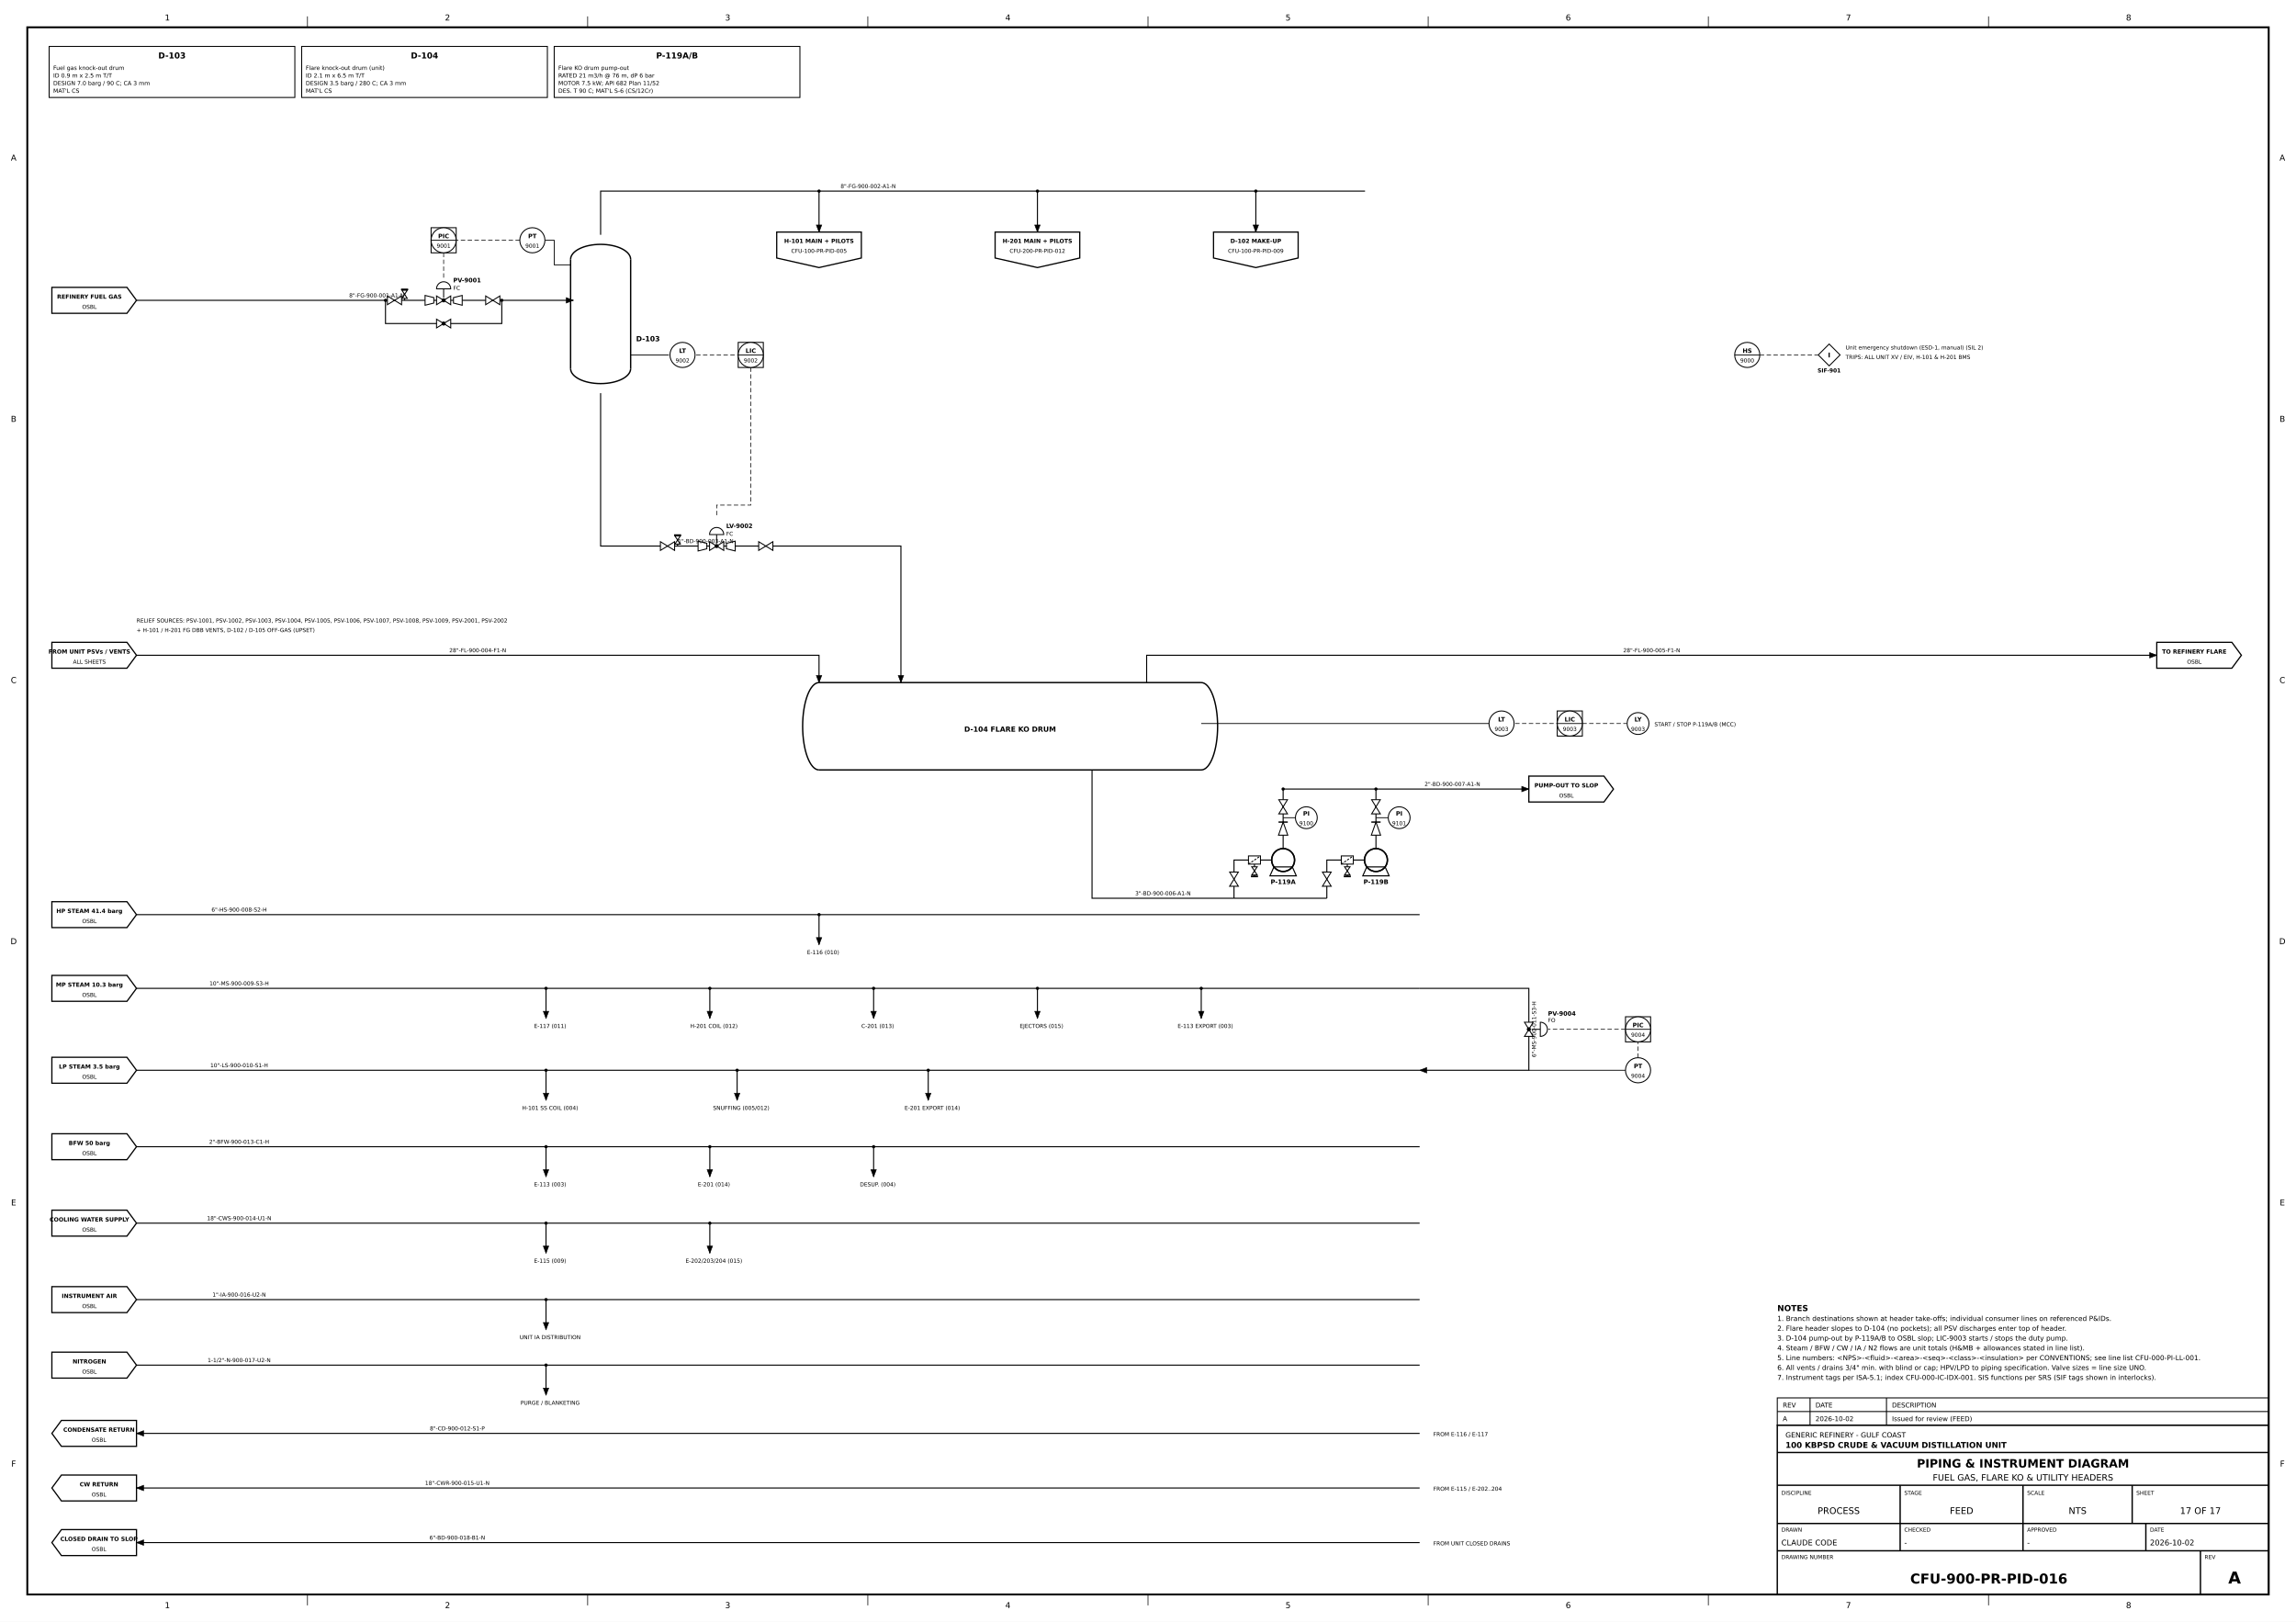
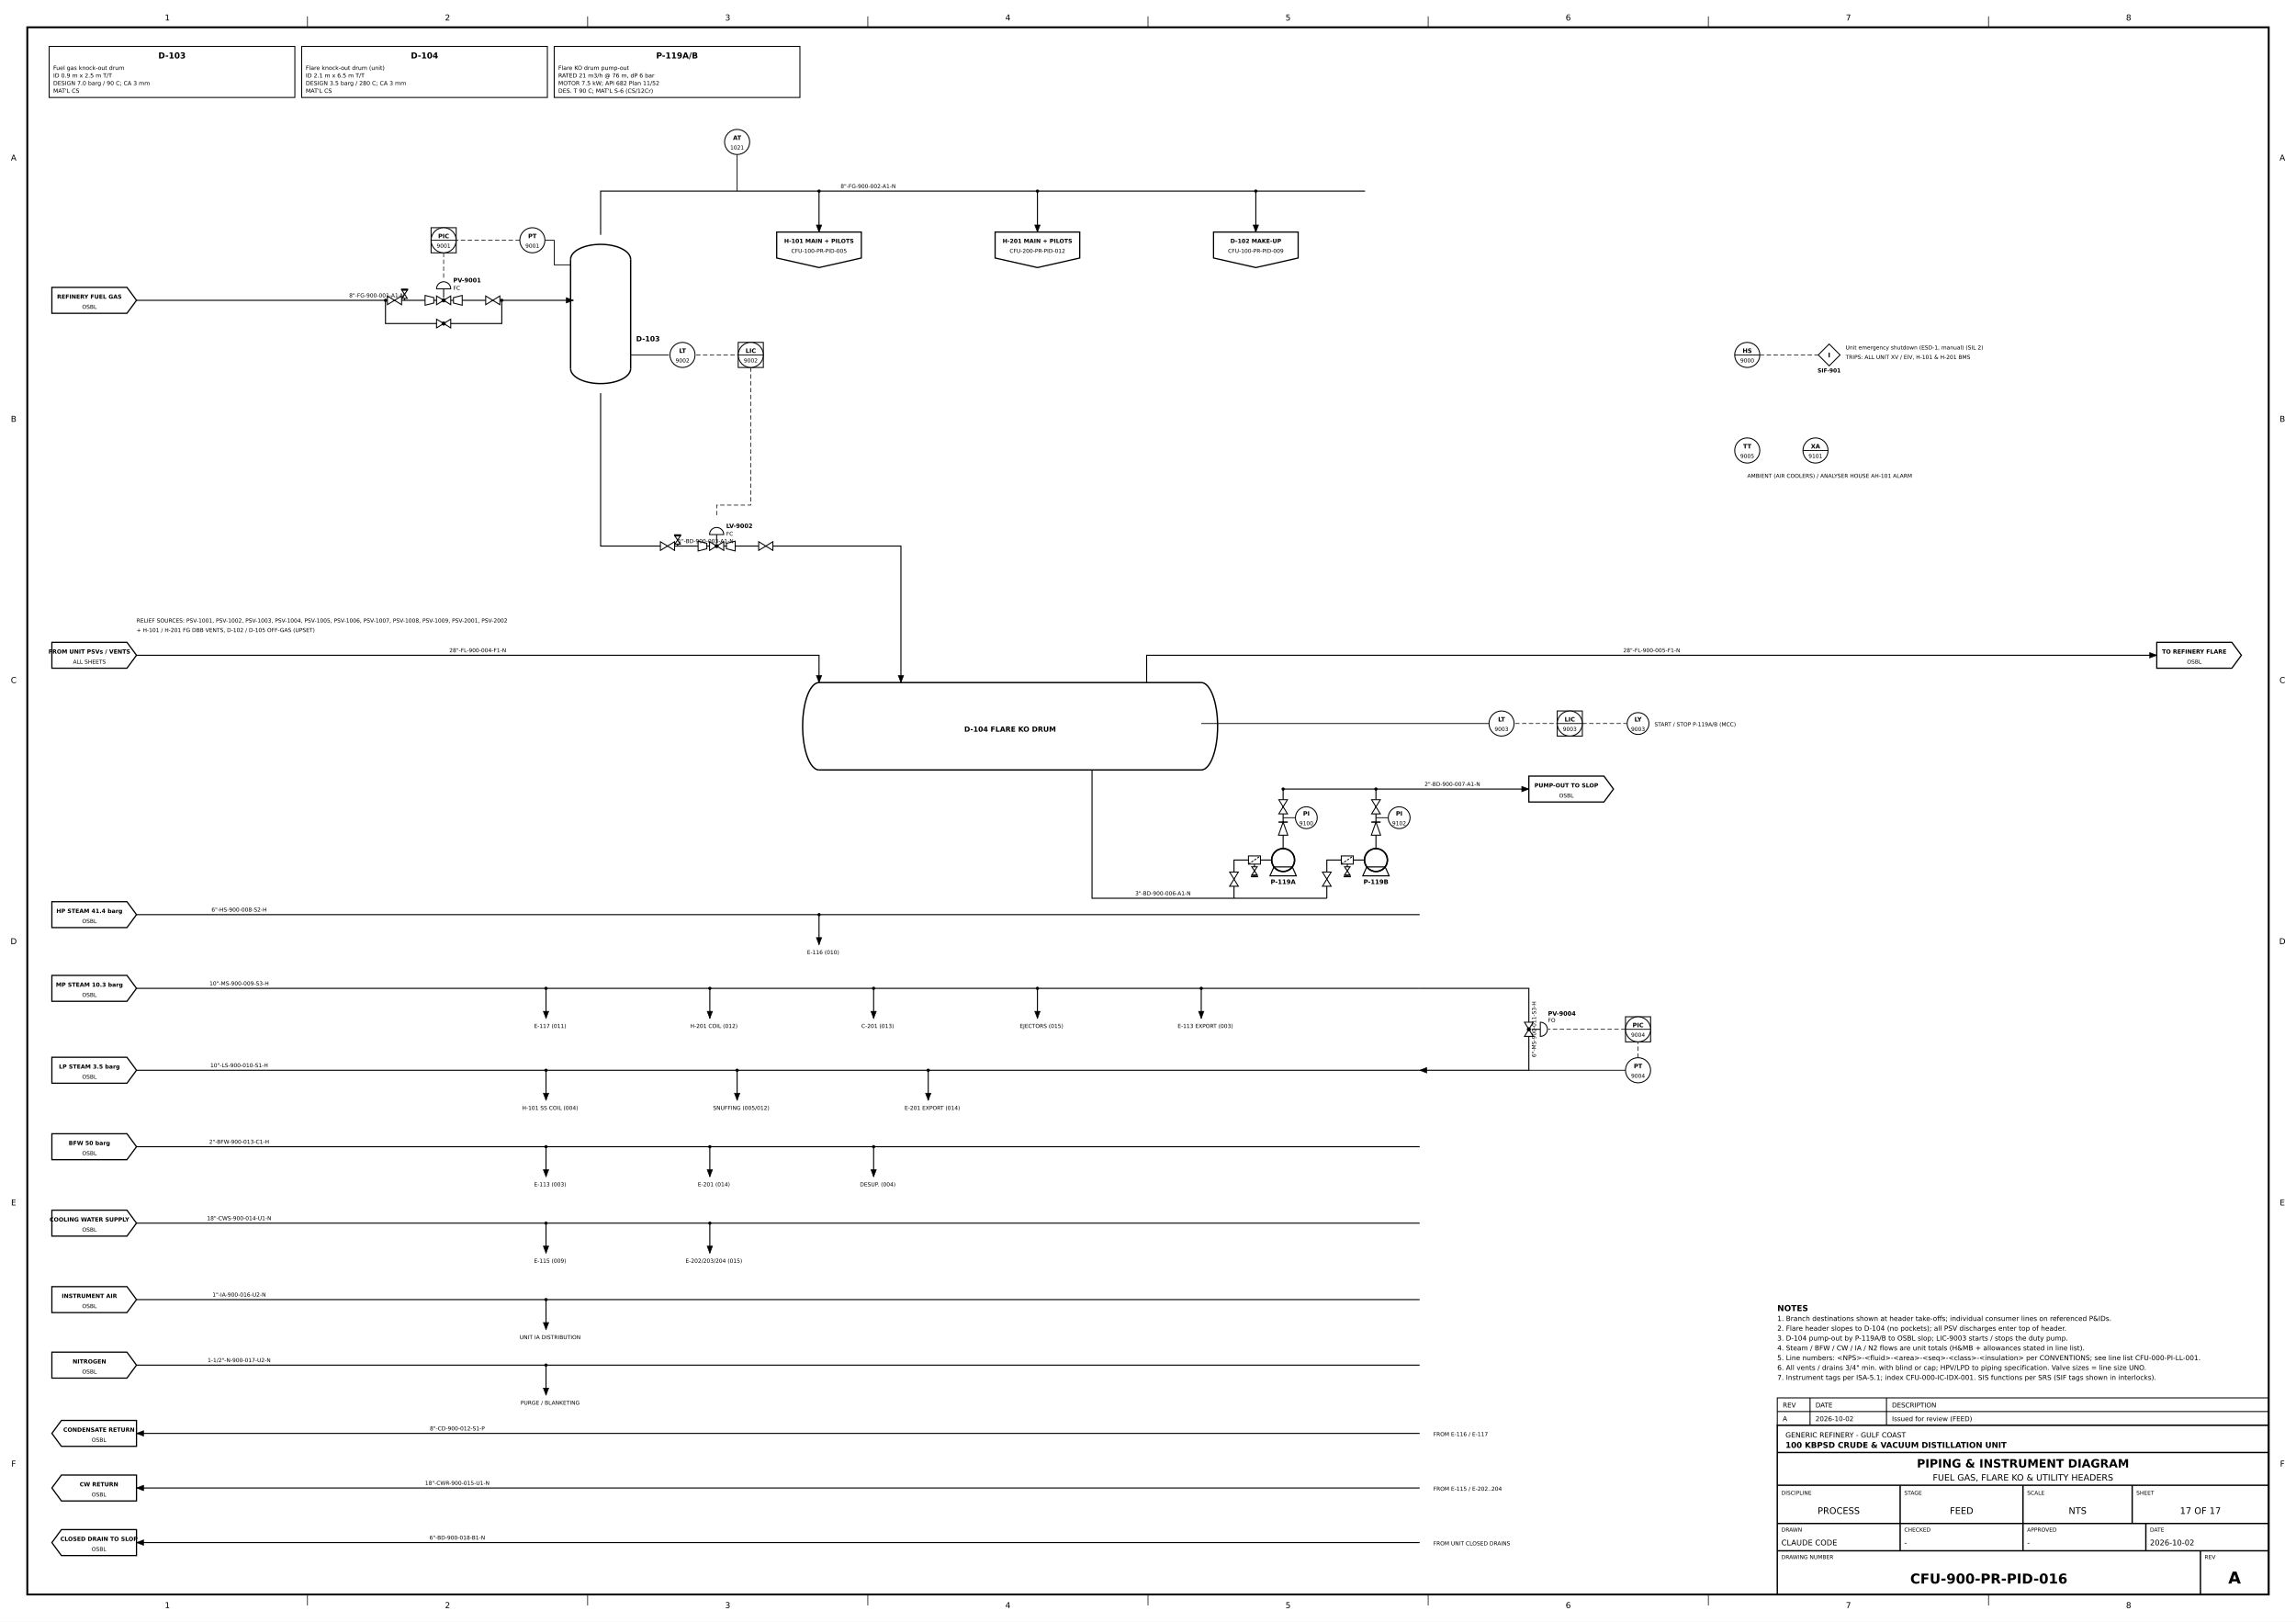
<svg xmlns="http://www.w3.org/2000/svg" baseProfile="full" height="594mm" version="1.1" viewBox="0 0 841 594" width="841mm">
  <defs />
  <rect fill="white" height="594" width="841" x="0" y="0" />
  <rect fill="none" height="574" stroke="#000000" stroke-width="0.7" width="821" x="10" y="10" />
  <line stroke="#000000" stroke-width="0.25" x1="112.625" x2="112.625" y1="6" y2="10" />
  <line stroke="#000000" stroke-width="0.25" x1="112.625" x2="112.625" y1="584" y2="588" />
  <line stroke="#000000" stroke-width="0.25" x1="215.25" x2="215.25" y1="6" y2="10" />
  <line stroke="#000000" stroke-width="0.25" x1="215.25" x2="215.25" y1="584" y2="588" />
  <line stroke="#000000" stroke-width="0.25" x1="317.875" x2="317.875" y1="6" y2="10" />
  <line stroke="#000000" stroke-width="0.25" x1="317.875" x2="317.875" y1="584" y2="588" />
  <line stroke="#000000" stroke-width="0.25" x1="420.5" x2="420.5" y1="6" y2="10" />
  <line stroke="#000000" stroke-width="0.25" x1="420.5" x2="420.5" y1="584" y2="588" />
  <line stroke="#000000" stroke-width="0.25" x1="523.125" x2="523.125" y1="6" y2="10" />
  <line stroke="#000000" stroke-width="0.25" x1="523.125" x2="523.125" y1="584" y2="588" />
  <line stroke="#000000" stroke-width="0.25" x1="625.75" x2="625.75" y1="6" y2="10" />
  <line stroke="#000000" stroke-width="0.25" x1="625.75" x2="625.75" y1="584" y2="588" />
  <line stroke="#000000" stroke-width="0.25" x1="728.375" x2="728.375" y1="6" y2="10" />
  <line stroke="#000000" stroke-width="0.25" x1="728.375" x2="728.375" y1="584" y2="588" />
  <g fill="#000000" font-family="DejaVu Sans, Arial, sans-serif" font-size="3.0">
    <text text-anchor="middle" x="61.312" y="7.5">1</text>
    <text text-anchor="middle" x="61.312" y="589">1</text>
    <text text-anchor="middle" x="163.938" y="7.5">2</text>
    <text text-anchor="middle" x="163.938" y="589">2</text>
    <text text-anchor="middle" x="266.562" y="7.5">3</text>
    <text text-anchor="middle" x="266.562" y="589">3</text>
    <text text-anchor="middle" x="369.188" y="7.5">4</text>
    <text text-anchor="middle" x="369.188" y="589">4</text>
    <text text-anchor="middle" x="471.812" y="7.5">5</text>
    <text text-anchor="middle" x="471.812" y="589">5</text>
    <text text-anchor="middle" x="574.438" y="7.5">6</text>
    <text text-anchor="middle" x="574.438" y="589">6</text>
    <text text-anchor="middle" x="677.062" y="7.5">7</text>
    <text text-anchor="middle" x="677.062" y="589">7</text>
    <text text-anchor="middle" x="779.688" y="7.5">8</text>
    <text text-anchor="middle" x="779.688" y="589">8</text>
    <text text-anchor="middle" x="5" y="58.833">A</text>
    <text text-anchor="middle" x="836" y="58.833">A</text>
    <text text-anchor="middle" x="5" y="154.5">B</text>
    <text text-anchor="middle" x="836" y="154.5">B</text>
    <text text-anchor="middle" x="5" y="250.167">C</text>
    <text text-anchor="middle" x="836" y="250.167">C</text>
    <text text-anchor="middle" x="5" y="345.833">D</text>
    <text text-anchor="middle" x="836" y="345.833">D</text>
    <text text-anchor="middle" x="5" y="441.5">E</text>
    <text text-anchor="middle" x="836" y="441.5">E</text>
    <text text-anchor="middle" x="5" y="537.167">F</text>
    <text text-anchor="middle" x="836" y="537.167">F</text>
  </g>
  <g fill="none" stroke="#000000" stroke-width="0.5">
    <rect height="62" width="180" x="651" y="522" />
    <line x1="651" x2="831" y1="532" y2="532" />
    <line x1="651" x2="831" y1="544" y2="544" />
    <line x1="651" x2="831" y1="558" y2="558" />
    <line x1="651" x2="831" y1="568" y2="568" />
    <line x1="696" x2="696" y1="544" y2="558" />
    <line x1="741" x2="741" y1="544" y2="558" />
    <line x1="781" x2="781" y1="544" y2="558" />
    <line x1="696" x2="696" y1="558" y2="568" />
    <line x1="741" x2="741" y1="558" y2="568" />
    <line x1="786" x2="786" y1="558" y2="568" />
    <line x1="806" x2="806" y1="568" y2="584" />
  </g>
  <g fill="#000000" font-family="DejaVu Sans, Arial, sans-serif" stroke="none">
    <text font-size="2.6" x="654" y="526.5">GENERIC REFINERY - GULF COAST</text>
    <text font-size="2.9" font-weight="bold" x="654" y="530.3">100 KBPSD CRUDE &amp; VACUUM DISTILLATION UNIT</text>
    <text font-size="4.2" font-weight="bold" text-anchor="middle" x="741.0" y="537.5">PIPING &amp; INSTRUMENT DIAGRAM</text>
    <text font-size="3.2" text-anchor="middle" x="741.0" y="542.3">FUEL GAS, FLARE KO &amp; UTILITY HEADERS</text>
    <text font-size="2.0" x="652.5" y="547.5">DISCIPLINE</text>
    <text font-size="3.3" text-anchor="middle" x="673.5" y="554.5">PROCESS</text>
    <text font-size="2.0" x="697.5" y="547.5">STAGE</text>
    <text font-size="3.3" text-anchor="middle" x="718.5" y="554.5">FEED</text>
    <text font-size="2.0" x="742.5" y="547.5">SCALE</text>
    <text font-size="3.3" text-anchor="middle" x="761.0" y="554.5">NTS</text>
    <text font-size="2.0" x="782.5" y="547.5">SHEET</text>
    <text font-size="3.3" text-anchor="middle" x="806.0" y="554.5">17 OF 17</text>
    <text font-size="2.0" x="652.5" y="561">DRAWN</text>
    <text font-size="2.8" x="652.5" y="566">CLAUDE CODE</text>
    <text font-size="2.0" x="697.5" y="561">CHECKED</text>
    <text font-size="2.8" x="697.5" y="566">-</text>
    <text font-size="2.0" x="742.5" y="561">APPROVED</text>
    <text font-size="2.8" x="742.5" y="566">-</text>
    <text font-size="2.0" x="787.5" y="561">DATE</text>
    <text font-size="2.8" x="787.5" y="566">2026-10-02</text>
    <text font-size="2.0" x="652.5" y="571">DRAWING NUMBER</text>
    <text font-size="5.0" font-weight="bold" text-anchor="middle" x="728.5" y="580">CFU-900-PR-PID-016</text>
    <text font-size="2.0" x="807.5" y="571">REV</text>
    <text font-size="6.0" font-weight="bold" text-anchor="middle" x="818.5" y="580">A</text>
  </g>
  <g fill="none" stroke="#000000" stroke-width="0.35">
    <rect height="10" width="180" x="651" y="512" />
    <line x1="651" x2="831" y1="517" y2="517" />
    <line x1="663" x2="663" y1="512" y2="522" />
    <line x1="691" x2="691" y1="512" y2="522" />
  </g>
  <g fill="#000000" font-family="DejaVu Sans, Arial, sans-serif" font-size="2.4" stroke="none">
    <text x="653" y="520.5">A</text>
    <text x="665" y="520.5">2026-10-02</text>
    <text x="693" y="520.5">Issued for review (FEED)</text>
    <text x="653" y="515.5">REV</text>
    <text x="665" y="515.5">DATE</text>
    <text x="693" y="515.5">DESCRIPTION</text>
  </g>
  <g fill="#000000" font-family="DejaVu Sans, Arial, sans-serif" font-size="2.5">
    <text font-size="3.0" font-weight="bold" x="651" y="480.2">NOTES</text>
    <text x="651" y="483.8">1. Branch destinations shown at header take-offs; individual consumer lines on referenced P&amp;IDs.</text>
    <text x="651" y="487.4">2. Flare header slopes to D-104 (no pockets); all PSV discharges enter top of header.</text>
    <text x="651" y="491.0">3. D-104 pump-out by P-119A/B to OSBL slop; LIC-9003 starts / stops the duty pump.</text>
    <text x="651" y="494.6">4. Steam / BFW / CW / IA / N2 flows are unit totals (H&amp;MB + allowances stated in line list).</text>
    <text x="651" y="498.2">5. Line numbers: &lt;NPS&gt;-&lt;fluid&gt;-&lt;area&gt;-&lt;seq&gt;-&lt;class&gt;-&lt;insulation&gt; per CONVENTIONS; see line list CFU-000-PI-LL-001.</text>
    <text x="651" y="501.8">6. All vents / drains 3/4" min. with blind or cap; HPV/LPD to piping specification. Valve sizes = line size UNO.</text>
    <text x="651" y="505.4">7. Instrument tags per ISA-5.1; index CFU-000-IC-IDX-001. SIS functions per SRS (SIF tags shown in interlocks).</text>
  </g>
  <g fill="none" font-family="DejaVu Sans, Arial, sans-serif" stroke="#000000" stroke-width="0.35">
    <g fill="none" stroke="#000000" stroke-linejoin="miter" stroke-width="0.55">
      <polyline points="50,110 210,110" stroke-width="0.38" />
      <line stroke-width="0.38" x1="148.2" x2="148.2" y1="110" y2="106.0" />
      <polyline points="141.2,110 141.2,118.5 183.8,118.5 183.8,110" stroke-width="0.38" />
      <polyline points="220,86 220,70 500,70" stroke-width="0.38" />
      <polyline points="300,70 300,85" stroke-width="0.38" />
      <polyline points="380,70 380,85" stroke-width="0.38" />
      <polyline points="460,70 460,85" stroke-width="0.38" />
      <polyline points="220,144 220,200 330,200 330,250" stroke-width="0.38" />
      <line stroke-width="0.38" x1="248.2" x2="248.2" y1="200" y2="196.0" />
      <polyline points="50,240 300,240 300,250" stroke-width="0.38" />
      <polyline points="420,250 420,240 790,240" stroke-width="0.38" />
      <polyline points="452,329 486,329" stroke-width="0.38" />
      <polyline points="452,329 452,315 465.8,315" stroke-width="0.38" />
      <line stroke-width="0.38" x1="459.5" x2="459.5" y1="316.5" y2="321.0" />
      <polyline points="470,310.8 470,289" stroke-width="0.38" />
      <polyline points="486,329 486,315 499.8,315" stroke-width="0.38" />
      <line stroke-width="0.38" x1="493.5" x2="493.5" y1="316.5" y2="321.0" />
      <polyline points="504,310.8 504,289" stroke-width="0.38" />
      <polyline points="470,289 504,289" stroke-width="0.38" />
      <polyline points="400,282 400,329 452,329" stroke-width="0.38" />
      <polyline points="504,289 560,289" stroke-width="0.38" />
      <polyline points="50,335 520,335" stroke-width="0.38" />
      <polyline points="300,335 300,346" stroke-width="0.38" />
      <polyline points="50,362 520,362" stroke-width="0.38" />
      <polyline points="200,362 200,373" stroke-width="0.38" />
      <polyline points="260,362 260,373" stroke-width="0.38" />
      <polyline points="320,362 320,373" stroke-width="0.38" />
      <polyline points="380,362 380,373" stroke-width="0.38" />
      <polyline points="440,362 440,373" stroke-width="0.38" />
      <polyline points="50,392 520,392" stroke-width="0.38" />
      <polyline points="200,392 200,403" stroke-width="0.38" />
      <polyline points="270,392 270,403" stroke-width="0.38" />
      <polyline points="340,392 340,403" stroke-width="0.38" />
      <polyline points="50,420 520,420" stroke-width="0.38" />
      <polyline points="200,420 200,431" stroke-width="0.38" />
      <polyline points="260,420 260,431" stroke-width="0.38" />
      <polyline points="320,420 320,431" stroke-width="0.38" />
      <polyline points="50,448 520,448" stroke-width="0.38" />
      <polyline points="200,448 200,459" stroke-width="0.38" />
      <polyline points="260,448 260,459" stroke-width="0.38" />
      <polyline points="50,476 520,476" stroke-width="0.38" />
      <polyline points="200,476 200,487" stroke-width="0.38" />
      <polyline points="50,500 520,500" stroke-width="0.38" />
      <polyline points="200,500 200,511" stroke-width="0.38" />
      <polyline points="520,362 560,362 560,392 520,392" stroke-width="0.38" />
      <polyline points="520,525 50,525" stroke-width="0.38" />
      <polyline points="520,545 50,545" stroke-width="0.38" />
      <polyline points="520,565 50,565" stroke-width="0.38" />
    </g>
    <g fill="none" stroke="#000000" stroke-width="0.25">
      <polyline points="209,97 203,97 203,88 199.6,88" stroke-width="0.3" />
      <polyline points="190.4,88 167.1,88" stroke-dasharray="1.6,0.9" />
      <polyline points="162.5,92.6 162.5,102.2" stroke-dasharray="1.6,0.9" />
+       <polyline points="270,70 270,56.6" stroke-width="0.3" />
      <polyline points="231,130 245,130" stroke-width="0.3" />
      <polyline points="250,130 275,130" stroke-dasharray="1.6,0.9" />
      <polyline points="275,134.6 275,185 262.5,185 262.5,189.6" stroke-dasharray="1.6,0.9" />
      <polyline points="470,299.5 474.5,299.5" stroke-width="0.3" />
      <polyline points="504,299.5 508.5,299.5" stroke-width="0.3" />
      <polyline points="440,265 545.4,265" stroke-width="0.3" />
      <polyline points="550,265 575,265" stroke-dasharray="1.6,0.9" />
      <polyline points="579.6,265 596,265" stroke-dasharray="1.6,0.9" />
      <polyline points="560,392 595.4,392" stroke-width="0.3" />
      <polyline points="600,387.4 600,381.6" stroke-dasharray="1.6,0.9" />
      <polyline points="595.4,377 567,377" stroke-dasharray="1.6,0.9" />
      <polyline points="644.6,130 666,130" stroke-dasharray="1.6,0.9" />
    </g>
    <g fill="none" stroke="#000000" stroke-width="0.5">
      <rect height="18.7" stroke-width="0.35" width="90" x="18" y="17" />
      <rect height="18.7" stroke-width="0.35" width="90" x="110.5" y="17" />
      <rect height="18.7" stroke-width="0.35" width="90" x="203.0" y="17" />
      <line x1="209.0" x2="209.0" y1="95" y2="135" />
      <line x1="231.0" x2="231.0" y1="95" y2="135" />
      <path d="M 209.0,95 A 11.0,5.5 0 0 1 231.0,95" />
      <path d="M 209.0,135 A 11.0,5.5 0 0 0 231.0,135" />
      <line x1="300" x2="440" y1="250" y2="250" />
      <line x1="300" x2="440" y1="282" y2="282" />
      <path d="M 300,250 A 6,16.0 0 0 0 300,282" />
      <path d="M 440,250 A 6,16.0 0 0 1 440,282" />
      <circle cx="470" cy="315" r="4.2" />
      <polygon fill="none" points="466.64,317.52 473.36,317.52 474.83,320.8 465.17,320.8" stroke-width="0.4" />
      <circle cx="470" cy="315" r="4.2" />
      <circle cx="504" cy="315" r="4.2" />
      <polygon fill="none" points="500.64,317.52 507.36,317.52 508.83,320.8 499.17,320.8" stroke-width="0.4" />
      <circle cx="504" cy="315" r="4.2" />
    </g>
    <g fill="white" stroke="#000000" stroke-width="0.35">
      <polygon fill="white" points="19,105.25 46.5,105.25 50,110 46.5,114.75 19,114.75" stroke-width="0.45" />
      <polygon fill="#000000" points="210,110 207.4,111.0 207.4,109.0" stroke="#000000" stroke-width="0.2" />
      <polygon fill="white" points="141.9,108.4 141.9,111.6 144.5,110" />
      <polygon fill="white" points="147.1,108.4 147.1,111.6 144.5,110" />
      <polygon fill="white" points="177.9,108.4 177.9,111.6 180.5,110" />
      <polygon fill="white" points="183.1,108.4 183.1,111.6 180.5,110" />
      <polygon fill="white" points="155.7,108.2 158.9,109.0 158.9,111.0 155.7,111.8" />
      <polygon fill="white" points="166.1,109.0 169.3,108.2 169.3,111.8 166.1,111.0" />
      <polygon fill="white" points="159.9,108.4 159.9,111.6 162.5,110" />
      <polygon fill="white" points="165.1,108.4 165.1,111.6 162.5,110" />
      <circle cx="162.5" cy="110" fill="#000000" r="0.75" stroke="none" />
      <line stroke-width="0.35" x1="162.5" x2="162.5" y1="109.0" y2="105.8" />
      <path d="M 159.9,105.8 A 2.6,2.6 0 0 1 165.1,105.8 Z" fill="white" />
      <polygon fill="white" points="147.2,106.3 149.2,106.3 148.2,107.8" />
      <polygon fill="white" points="147.2,109.3 149.2,109.3 148.2,107.8" />
      <line stroke-width="0.6" x1="149.5" x2="146.9" y1="106.0" y2="106.0" />
      <circle cx="141.2" cy="110" fill="#000000" r="0.6" stroke="none" />
      <circle cx="183.8" cy="110" fill="#000000" r="0.6" stroke="none" />
      <polygon fill="white" points="159.9,116.9 159.9,120.1 162.5,118.5" />
      <polygon fill="white" points="165.1,116.9 165.1,120.1 162.5,118.5" />
      <circle cx="162.5" cy="118.5" fill="#000000" r="0.75" stroke="none" />
      <circle cx="195" cy="88" fill="white" r="4.6" />
      <rect fill="white" height="9.2" width="9.2" x="157.9" y="83.4" />
      <circle cx="162.5" cy="88" fill="white" r="4.6" />
      <line stroke-width="0.3" x1="157.9" x2="167.1" y1="88" y2="88" />
+       <circle cx="270" cy="52" fill="white" r="4.6" />
+       <circle cx="640" cy="165" fill="white" r="4.6" />
+       <circle cx="665" cy="165" fill="white" r="4.6" />
+       <line stroke-width="0.3" x1="660.4" x2="669.6" y1="165" y2="165" />
      <circle cx="300" cy="70" fill="#000000" r="0.6" stroke="none" />
      <polygon fill="#000000" points="300,85 299.0,82.4 301.0,82.4" stroke="#000000" stroke-width="0.2" />
      <polygon fill="white" points="284.5,85 315.5,85 315.5,94.5 300,98.0 284.5,94.5" stroke-width="0.45" />
      <circle cx="380" cy="70" fill="#000000" r="0.6" stroke="none" />
      <polygon fill="#000000" points="380,85 379.0,82.4 381.0,82.4" stroke="#000000" stroke-width="0.2" />
      <polygon fill="white" points="364.5,85 395.5,85 395.5,94.5 380,98.0 364.5,94.5" stroke-width="0.45" />
      <circle cx="460" cy="70" fill="#000000" r="0.6" stroke="none" />
      <polygon fill="#000000" points="460,85 459.0,82.4 461.0,82.4" stroke="#000000" stroke-width="0.2" />
      <polygon fill="white" points="444.5,85 475.5,85 475.5,94.5 460,98.0 444.5,94.5" stroke-width="0.45" />
      <polygon fill="#000000" points="330,250 329.0,247.4 331.0,247.4" stroke="#000000" stroke-width="0.2" />
      <polygon fill="white" points="241.9,198.4 241.9,201.6 244.5,200" />
      <polygon fill="white" points="247.1,198.4 247.1,201.6 244.5,200" />
      <polygon fill="white" points="277.9,198.4 277.9,201.6 280.5,200" />
      <polygon fill="white" points="283.1,198.4 283.1,201.6 280.5,200" />
      <polygon fill="white" points="255.7,198.2 258.9,199.0 258.9,201.0 255.7,201.8" />
      <polygon fill="white" points="266.1,199.0 269.3,198.2 269.3,201.8 266.1,201.0" />
      <polygon fill="white" points="259.9,198.4 259.9,201.6 262.5,200" />
      <polygon fill="white" points="265.1,198.4 265.1,201.6 262.5,200" />
      <circle cx="262.5" cy="200" fill="#000000" r="0.75" stroke="none" />
      <line stroke-width="0.35" x1="262.5" x2="262.5" y1="199.0" y2="195.8" />
      <path d="M 259.9,195.8 A 2.6,2.6 0 0 1 265.1,195.8 Z" fill="white" />
      <polygon fill="white" points="247.2,196.3 249.2,196.3 248.2,197.8" />
      <polygon fill="white" points="247.2,199.3 249.2,199.3 248.2,197.8" />
      <line stroke-width="0.6" x1="249.5" x2="246.9" y1="196.0" y2="196.0" />
      <circle cx="250" cy="130" fill="white" r="4.6" />
      <rect fill="white" height="9.2" width="9.2" x="270.4" y="125.4" />
      <circle cx="275" cy="130" fill="white" r="4.6" />
      <line stroke-width="0.3" x1="270.4" x2="279.6" y1="130" y2="130" />
      <polygon fill="white" points="19,235.25 46.5,235.25 50,240 46.5,244.75 19,244.75" stroke-width="0.45" />
      <polygon fill="#000000" points="300,250 299.0,247.4 301.0,247.4" stroke="#000000" stroke-width="0.2" />
      <polygon fill="#000000" points="790,240 787.4,241.0 787.4,239.0" stroke="#000000" stroke-width="0.2" />
      <polygon fill="white" points="790,235.25 817.5,235.25 821,240 817.5,244.75 790,244.75" stroke-width="0.45" />
      <polygon fill="white" points="450.4,319.4 453.6,319.4 452,322" />
      <polygon fill="white" points="450.4,324.6 453.6,324.6 452,322" />
      <rect fill="white" height="3.0" width="4.4" x="457.3" y="313.5" />
      <line stroke-dasharray="0.8,0.5" x1="457.3" x2="461.7" y1="316.5" y2="313.5" />
      <polygon fill="white" points="458.5,317.475 460.5,317.475 459.5,318.975" />
      <polygon fill="white" points="458.5,320.475 460.5,320.475 459.5,318.975" />
      <line stroke-width="0.6" x1="458.2" x2="460.8" y1="321.0" y2="321.0" />
      <polygon fill="white" points="470.0,301.1 471.7,305.9 468.3,305.9" />
      <line stroke-width="0.5" x1="471.7" x2="468.3" y1="301.1" y2="301.1" />
      <polygon fill="white" points="468.4,292.9 471.6,292.9 470,295.5" />
      <polygon fill="white" points="468.4,298.1 471.6,298.1 470,295.5" />
      <circle cx="478.5" cy="299.5" fill="white" r="4.0" />
      <polygon fill="white" points="484.4,319.4 487.6,319.4 486,322" />
      <polygon fill="white" points="484.4,324.6 487.6,324.6 486,322" />
      <rect fill="white" height="3.0" width="4.4" x="491.3" y="313.5" />
      <line stroke-dasharray="0.8,0.5" x1="491.3" x2="495.7" y1="316.5" y2="313.5" />
      <polygon fill="white" points="492.5,317.475 494.5,317.475 493.5,318.975" />
      <polygon fill="white" points="492.5,320.475 494.5,320.475 493.5,318.975" />
      <line stroke-width="0.6" x1="492.2" x2="494.8" y1="321.0" y2="321.0" />
      <polygon fill="white" points="504.0,301.1 505.7,305.9 502.3,305.9" />
      <line stroke-width="0.5" x1="505.7" x2="502.3" y1="301.1" y2="301.1" />
      <polygon fill="white" points="502.4,292.9 505.6,292.9 504,295.5" />
      <polygon fill="white" points="502.4,298.1 505.6,298.1 504,295.5" />
      <circle cx="512.5" cy="299.5" fill="white" r="4.0" />
      <circle cx="470" cy="289" fill="#000000" r="0.6" stroke="none" />
      <circle cx="504" cy="289" fill="#000000" r="0.6" stroke="none" />
      <polygon fill="#000000" points="560,289 557.4,290.0 557.4,288.0" stroke="#000000" stroke-width="0.2" />
      <polygon fill="white" points="560,284.25 587.5,284.25 591,289 587.5,293.75 560,293.75" stroke-width="0.45" />
      <circle cx="550" cy="265" fill="white" r="4.6" />
      <rect fill="white" height="9.2" width="9.2" x="570.4" y="260.4" />
      <circle cx="575" cy="265" fill="white" r="4.6" />
      <line stroke-width="0.3" x1="570.4" x2="579.6" y1="265" y2="265" />
      <circle cx="600" cy="265" fill="white" r="4.0" />
      <polygon fill="white" points="19,330.25 46.5,330.25 50,335 46.5,339.75 19,339.75" stroke-width="0.45" />
      <circle cx="300" cy="335" fill="#000000" r="0.6" stroke="none" />
      <polygon fill="#000000" points="300,346 299.0,343.4 301.0,343.4" stroke="#000000" stroke-width="0.2" />
      <polygon fill="white" points="19,357.25 46.5,357.25 50,362 46.5,366.75 19,366.75" stroke-width="0.45" />
      <circle cx="200" cy="362" fill="#000000" r="0.6" stroke="none" />
      <polygon fill="#000000" points="200,373 199.0,370.4 201.0,370.4" stroke="#000000" stroke-width="0.2" />
      <circle cx="260" cy="362" fill="#000000" r="0.6" stroke="none" />
      <polygon fill="#000000" points="260,373 259.0,370.4 261.0,370.4" stroke="#000000" stroke-width="0.2" />
      <circle cx="320" cy="362" fill="#000000" r="0.6" stroke="none" />
      <polygon fill="#000000" points="320,373 319.0,370.4 321.0,370.4" stroke="#000000" stroke-width="0.2" />
      <circle cx="380" cy="362" fill="#000000" r="0.6" stroke="none" />
      <polygon fill="#000000" points="380,373 379.0,370.4 381.0,370.4" stroke="#000000" stroke-width="0.2" />
      <circle cx="440" cy="362" fill="#000000" r="0.6" stroke="none" />
      <polygon fill="#000000" points="440,373 439.0,370.4 441.0,370.4" stroke="#000000" stroke-width="0.2" />
      <polygon fill="white" points="19,387.25 46.5,387.25 50,392 46.5,396.75 19,396.75" stroke-width="0.45" />
      <circle cx="200" cy="392" fill="#000000" r="0.6" stroke="none" />
      <polygon fill="#000000" points="200,403 199.0,400.4 201.0,400.4" stroke="#000000" stroke-width="0.2" />
      <circle cx="270" cy="392" fill="#000000" r="0.6" stroke="none" />
      <polygon fill="#000000" points="270,403 269.0,400.4 271.0,400.4" stroke="#000000" stroke-width="0.2" />
      <circle cx="340" cy="392" fill="#000000" r="0.6" stroke="none" />
      <polygon fill="#000000" points="340,403 339.0,400.4 341.0,400.4" stroke="#000000" stroke-width="0.2" />
      <polygon fill="white" points="19,415.25 46.5,415.25 50,420 46.5,424.75 19,424.75" stroke-width="0.45" />
      <circle cx="200" cy="420" fill="#000000" r="0.6" stroke="none" />
      <polygon fill="#000000" points="200,431 199.0,428.4 201.0,428.4" stroke="#000000" stroke-width="0.2" />
      <circle cx="260" cy="420" fill="#000000" r="0.6" stroke="none" />
      <polygon fill="#000000" points="260,431 259.0,428.4 261.0,428.4" stroke="#000000" stroke-width="0.2" />
      <circle cx="320" cy="420" fill="#000000" r="0.6" stroke="none" />
      <polygon fill="#000000" points="320,431 319.0,428.4 321.0,428.4" stroke="#000000" stroke-width="0.2" />
      <polygon fill="white" points="19,443.25 46.5,443.25 50,448 46.5,452.75 19,452.75" stroke-width="0.45" />
      <circle cx="200" cy="448" fill="#000000" r="0.6" stroke="none" />
      <polygon fill="#000000" points="200,459 199.0,456.4 201.0,456.4" stroke="#000000" stroke-width="0.2" />
      <circle cx="260" cy="448" fill="#000000" r="0.6" stroke="none" />
      <polygon fill="#000000" points="260,459 259.0,456.4 261.0,456.4" stroke="#000000" stroke-width="0.2" />
      <polygon fill="white" points="19,471.25 46.5,471.25 50,476 46.5,480.75 19,480.75" stroke-width="0.45" />
      <circle cx="200" cy="476" fill="#000000" r="0.6" stroke="none" />
      <polygon fill="#000000" points="200,487 199.0,484.4 201.0,484.4" stroke="#000000" stroke-width="0.2" />
      <polygon fill="white" points="19,495.25 46.5,495.25 50,500 46.5,504.75 19,504.75" stroke-width="0.45" />
      <circle cx="200" cy="500" fill="#000000" r="0.6" stroke="none" />
      <polygon fill="#000000" points="200,511 199.0,508.4 201.0,508.4" stroke="#000000" stroke-width="0.2" />
      <polygon fill="#000000" points="520,392 522.6,391.0 522.6,393.0" stroke="#000000" stroke-width="0.2" />
      <polygon fill="white" points="558.4,374.4 561.6,374.4 560,377" />
      <polygon fill="white" points="558.4,379.6 561.6,379.6 560,377" />
      <circle cx="560" cy="377" fill="#000000" r="0.75" stroke="none" />
      <line stroke-width="0.35" x1="561.0" x2="564.2" y1="377" y2="377" />
      <path d="M 564.2,374.4 A 2.6,2.6 0 0 1 564.2,379.6 Z" fill="white" />
      <circle cx="600" cy="392" fill="white" r="4.6" />
      <rect fill="white" height="9.2" width="9.2" x="595.4" y="372.4" />
      <circle cx="600" cy="377" fill="white" r="4.6" />
      <line stroke-width="0.3" x1="595.4" x2="604.6" y1="377" y2="377" />
      <polygon fill="#000000" points="50,525 52.6,524.0 52.6,526.0" stroke="#000000" stroke-width="0.2" />
      <polygon fill="white" points="50,520.25 22.5,520.25 19,525 22.5,529.75 50,529.75" stroke-width="0.45" />
      <polygon fill="#000000" points="50,545 52.6,544.0 52.6,546.0" stroke="#000000" stroke-width="0.2" />
      <polygon fill="white" points="50,540.25 22.5,540.25 19,545 22.5,549.75 50,549.75" stroke-width="0.45" />
      <polygon fill="#000000" points="50,565 52.6,564.0 52.6,566.0" stroke="#000000" stroke-width="0.2" />
      <polygon fill="white" points="50,560.25 22.5,560.25 19,565 22.5,569.75 50,569.75" stroke-width="0.45" />
      <circle cx="640" cy="130" fill="white" r="4.6" />
      <line stroke-width="0.3" x1="635.4" x2="644.6" y1="130" y2="130" />
      <polygon fill="white" points="670,126.0 674.0,130 670,134.0 666.0,130" />
    </g>
    <g fill="#000000" font-family="DejaVu Sans, Arial, sans-serif" stroke="none">
      <text font-size="3.0" font-style="normal" font-weight="bold" text-anchor="middle" x="63.0" y="21.4">D-103</text>
      <text font-size="2.1" font-style="normal" font-weight="normal" text-anchor="start" x="19.5" y="25.6">Fuel gas knock-out drum</text>
      <text font-size="2.1" font-style="normal" font-weight="normal" text-anchor="start" x="19.5" y="28.4">ID 0.9 m x 2.5 m T/T</text>
      <text font-size="2.1" font-style="normal" font-weight="normal" text-anchor="start" x="19.5" y="31.2">DESIGN 7.0 barg / 90 C; CA 3 mm</text>
      <text font-size="2.1" font-style="normal" font-weight="normal" text-anchor="start" x="19.5" y="34.0">MAT'L CS</text>
      <text font-size="3.0" font-style="normal" font-weight="bold" text-anchor="middle" x="155.5" y="21.4">D-104</text>
      <text font-size="2.1" font-style="normal" font-weight="normal" text-anchor="start" x="112.0" y="25.6">Flare knock-out drum (unit)</text>
      <text font-size="2.1" font-style="normal" font-weight="normal" text-anchor="start" x="112.0" y="28.4">ID 2.1 m x 6.5 m T/T</text>
      <text font-size="2.1" font-style="normal" font-weight="normal" text-anchor="start" x="112.0" y="31.2">DESIGN 3.5 barg / 280 C; CA 3 mm</text>
      <text font-size="2.1" font-style="normal" font-weight="normal" text-anchor="start" x="112.0" y="34.0">MAT'L CS</text>
      <text font-size="3.0" font-style="normal" font-weight="bold" text-anchor="middle" x="248.0" y="21.4">P-119A/B</text>
      <text font-size="2.1" font-style="normal" font-weight="normal" text-anchor="start" x="204.5" y="25.6">Flare KO drum pump-out</text>
      <text font-size="2.1" font-style="normal" font-weight="normal" text-anchor="start" x="204.5" y="28.4">RATED 21 m3/h @ 76 m, dP 6 bar</text>
      <text font-size="2.1" font-style="normal" font-weight="normal" text-anchor="start" x="204.5" y="31.2">MOTOR 7.5 kW; API 682 Plan 11/52</text>
      <text font-size="2.1" font-style="normal" font-weight="normal" text-anchor="start" x="204.5" y="34.0">DES. T 90 C; MAT'L S-6 (CS/12Cr)</text>
      <text font-size="2.1" font-style="normal" font-weight="bold" text-anchor="middle" x="32.75" y="109.4">REFINERY FUEL GAS</text>
      <text font-size="2.0" font-style="normal" font-weight="normal" text-anchor="middle" x="32.75" y="113.1">OSBL</text>
      <text font-size="2.0" font-style="normal" font-weight="normal" text-anchor="middle" x="138.0" y="108.9">8"-FG-900-001-A1-N</text>
      <text font-size="2.2" font-style="normal" font-weight="bold" text-anchor="start" x="166" y="103.4">PV-9001</text>
      <text font-size="2.0" font-style="normal" font-weight="normal" text-anchor="start" x="166" y="106.2">FC</text>
      <text font-size="2.2" font-style="normal" font-weight="bold" text-anchor="middle" x="195" y="87.25">PT</text>
      <text font-size="2.0" font-style="normal" font-weight="normal" text-anchor="middle" x="195" y="90.75">9001</text>
      <text font-size="2.2" font-style="normal" font-weight="bold" text-anchor="middle" x="162.5" y="87.25">PIC</text>
      <text font-size="2.0" font-style="normal" font-weight="normal" text-anchor="middle" x="162.5" y="90.75">9001</text>
      <text font-size="2.6" font-style="normal" font-weight="bold" text-anchor="start" x="233" y="125">D-103</text>
      <text font-size="2.0" font-style="normal" font-weight="normal" text-anchor="middle" x="318.0" y="68.9">8"-FG-900-002-A1-N</text>
+       <text font-size="2.2" font-style="normal" font-weight="bold" text-anchor="middle" x="270" y="51.25">AT</text>
+       <text font-size="2.0" font-style="normal" font-weight="normal" text-anchor="middle" x="270" y="54.75">1021</text>
+       <text font-size="2.2" font-style="normal" font-weight="bold" text-anchor="middle" x="640" y="164.25">TT</text>
+       <text font-size="2.0" font-style="normal" font-weight="normal" text-anchor="middle" x="640" y="167.75">9005</text>
+       <text font-size="2.2" font-style="normal" font-weight="bold" text-anchor="middle" x="665" y="164.25">XA</text>
+       <text font-size="2.0" font-style="normal" font-weight="normal" text-anchor="middle" x="665" y="167.75">9101</text>
+       <text font-size="2.0" font-style="normal" font-weight="normal" text-anchor="start" x="640" y="175">AMBIENT (AIR COOLERS) / ANALYSER HOUSE AH-101 ALARM</text>
      <text font-size="2.1" font-style="normal" font-weight="bold" text-anchor="middle" x="300" y="89.0">H-101 MAIN + PILOTS</text>
      <text font-size="2.0" font-style="normal" font-weight="normal" text-anchor="middle" x="300" y="92.6">CFU-100-PR-PID-005</text>
      <text font-size="2.1" font-style="normal" font-weight="bold" text-anchor="middle" x="380" y="89.0">H-201 MAIN + PILOTS</text>
      <text font-size="2.0" font-style="normal" font-weight="normal" text-anchor="middle" x="380" y="92.6">CFU-200-PR-PID-012</text>
      <text font-size="2.1" font-style="normal" font-weight="bold" text-anchor="middle" x="460" y="89.0">D-102 MAKE-UP</text>
      <text font-size="2.0" font-style="normal" font-weight="normal" text-anchor="middle" x="460" y="92.6">CFU-100-PR-PID-009</text>
      <text font-size="2.0" font-style="normal" font-weight="normal" text-anchor="middle" x="258.5" y="198.9">1"-BD-900-003-A1-N</text>
      <text font-size="2.2" font-style="normal" font-weight="bold" text-anchor="start" x="266" y="193.4">LV-9002</text>
      <text font-size="2.0" font-style="normal" font-weight="normal" text-anchor="start" x="266" y="196.2">FC</text>
      <text font-size="2.2" font-style="normal" font-weight="bold" text-anchor="middle" x="250" y="129.25">LT</text>
      <text font-size="2.0" font-style="normal" font-weight="normal" text-anchor="middle" x="250" y="132.75">9002</text>
      <text font-size="2.2" font-style="normal" font-weight="bold" text-anchor="middle" x="275" y="129.25">LIC</text>
      <text font-size="2.0" font-style="normal" font-weight="normal" text-anchor="middle" x="275" y="132.75">9002</text>
      <text font-size="2.1" font-style="normal" font-weight="bold" text-anchor="middle" x="32.75" y="239.4">FROM UNIT PSVs / VENTS</text>
      <text font-size="2.0" font-style="normal" font-weight="normal" text-anchor="middle" x="32.75" y="243.1">ALL SHEETS</text>
      <text font-size="2.0" font-style="normal" font-weight="normal" text-anchor="middle" x="175.0" y="238.9">28"-FL-900-004-F1-N</text>
      <text font-size="2.6" font-style="normal" font-weight="bold" text-anchor="middle" x="370" y="268">D-104 FLARE KO DRUM</text>
      <text font-size="2.0" font-style="normal" font-weight="normal" text-anchor="middle" x="605.0" y="238.9">28"-FL-900-005-F1-N</text>
      <text font-size="2.1" font-style="normal" font-weight="bold" text-anchor="middle" x="803.75" y="239.4">TO REFINERY FLARE</text>
      <text font-size="2.0" font-style="normal" font-weight="normal" text-anchor="middle" x="803.75" y="243.1">OSBL</text>
      <text font-size="2.3" font-style="normal" font-weight="bold" text-anchor="middle" x="470" y="323.8">P-119A</text>
      <text font-size="2.2" font-style="normal" font-weight="bold" text-anchor="middle" x="478.5" y="298.75">PI</text>
      <text font-size="2.0" font-style="normal" font-weight="normal" text-anchor="middle" x="478.5" y="302.25">9100</text>
      <text font-size="2.3" font-style="normal" font-weight="bold" text-anchor="middle" x="504" y="323.8">P-119B</text>
      <text font-size="2.2" font-style="normal" font-weight="bold" text-anchor="middle" x="512.5" y="298.75">PI</text>
-       <text font-size="2.0" font-style="normal" font-weight="normal" text-anchor="middle" x="512.5" y="302.25">9101</text>
+       <text font-size="2.0" font-style="normal" font-weight="normal" text-anchor="middle" x="512.5" y="302.25">9102</text>
      <text font-size="2.0" font-style="normal" font-weight="normal" text-anchor="middle" x="426.0" y="327.9">3"-BD-900-006-A1-N</text>
      <text font-size="2.0" font-style="normal" font-weight="normal" text-anchor="middle" x="532.0" y="287.9">2"-BD-900-007-A1-N</text>
      <text font-size="2.1" font-style="normal" font-weight="bold" text-anchor="middle" x="573.75" y="288.4">PUMP-OUT TO SLOP</text>
      <text font-size="2.0" font-style="normal" font-weight="normal" text-anchor="middle" x="573.75" y="292.1">OSBL</text>
      <text font-size="2.2" font-style="normal" font-weight="bold" text-anchor="middle" x="550" y="264.25">LT</text>
      <text font-size="2.0" font-style="normal" font-weight="normal" text-anchor="middle" x="550" y="267.75">9003</text>
      <text font-size="2.2" font-style="normal" font-weight="bold" text-anchor="middle" x="575" y="264.25">LIC</text>
      <text font-size="2.0" font-style="normal" font-weight="normal" text-anchor="middle" x="575" y="267.75">9003</text>
      <text font-size="2.2" font-style="normal" font-weight="bold" text-anchor="middle" x="600" y="264.25">LY</text>
      <text font-size="2.0" font-style="normal" font-weight="normal" text-anchor="middle" x="600" y="267.75">9003</text>
      <text font-size="2.0" font-style="normal" font-weight="normal" text-anchor="start" x="606" y="266">START / STOP P-119A/B (MCC)</text>
      <text font-size="2.0" font-style="normal" font-weight="normal" text-anchor="start" x="50" y="228">RELIEF SOURCES: PSV-1001, PSV-1002, PSV-1003, PSV-1004, PSV-1005, PSV-1006, PSV-1007, PSV-1008, PSV-1009, PSV-2001, PSV-2002</text>
      <text font-size="2.0" font-style="normal" font-weight="normal" text-anchor="start" x="50" y="231.5">+ H-101 / H-201 FG DBB VENTS, D-102 / D-105 OFF-GAS (UPSET)</text>
      <text font-size="2.1" font-style="normal" font-weight="bold" text-anchor="middle" x="32.75" y="334.4">HP STEAM 41.4 barg</text>
      <text font-size="2.0" font-style="normal" font-weight="normal" text-anchor="middle" x="32.75" y="338.1">OSBL</text>
      <text font-size="2.0" font-style="normal" font-weight="normal" text-anchor="middle" x="87.6" y="333.9">6"-HS-900-008-S2-H</text>
      <text font-size="2.0" font-style="normal" font-weight="normal" text-anchor="middle" x="301.5" y="349.5">E-116 (010)</text>
      <text font-size="2.1" font-style="normal" font-weight="bold" text-anchor="middle" x="32.75" y="361.4">MP STEAM 10.3 barg</text>
      <text font-size="2.0" font-style="normal" font-weight="normal" text-anchor="middle" x="32.75" y="365.1">OSBL</text>
      <text font-size="2.0" font-style="normal" font-weight="normal" text-anchor="middle" x="87.6" y="360.9">10"-MS-900-009-S3-H</text>
      <text font-size="2.0" font-style="normal" font-weight="normal" text-anchor="middle" x="201.5" y="376.5">E-117 (011)</text>
      <text font-size="2.0" font-style="normal" font-weight="normal" text-anchor="middle" x="261.5" y="376.5">H-201 COIL (012)</text>
      <text font-size="2.0" font-style="normal" font-weight="normal" text-anchor="middle" x="321.5" y="376.5">C-201 (013)</text>
      <text font-size="2.0" font-style="normal" font-weight="normal" text-anchor="middle" x="381.5" y="376.5">EJECTORS (015)</text>
      <text font-size="2.0" font-style="normal" font-weight="normal" text-anchor="middle" x="441.5" y="376.5">E-113 EXPORT (003)</text>
      <text font-size="2.1" font-style="normal" font-weight="bold" text-anchor="middle" x="32.75" y="391.4">LP STEAM 3.5 barg</text>
      <text font-size="2.0" font-style="normal" font-weight="normal" text-anchor="middle" x="32.75" y="395.1">OSBL</text>
      <text font-size="2.0" font-style="normal" font-weight="normal" text-anchor="middle" x="87.6" y="390.9">10"-LS-900-010-S1-H</text>
      <text font-size="2.0" font-style="normal" font-weight="normal" text-anchor="middle" x="201.5" y="406.5">H-101 SS COIL (004)</text>
      <text font-size="2.0" font-style="normal" font-weight="normal" text-anchor="middle" x="271.5" y="406.5">SNUFFING (005/012)</text>
      <text font-size="2.0" font-style="normal" font-weight="normal" text-anchor="middle" x="341.5" y="406.5">E-201 EXPORT (014)</text>
      <text font-size="2.1" font-style="normal" font-weight="bold" text-anchor="middle" x="32.75" y="419.4">BFW 50 barg</text>
      <text font-size="2.0" font-style="normal" font-weight="normal" text-anchor="middle" x="32.75" y="423.1">OSBL</text>
      <text font-size="2.0" font-style="normal" font-weight="normal" text-anchor="middle" x="87.6" y="418.9">2"-BFW-900-013-C1-H</text>
      <text font-size="2.0" font-style="normal" font-weight="normal" text-anchor="middle" x="201.5" y="434.5">E-113 (003)</text>
      <text font-size="2.0" font-style="normal" font-weight="normal" text-anchor="middle" x="261.5" y="434.5">E-201 (014)</text>
      <text font-size="2.0" font-style="normal" font-weight="normal" text-anchor="middle" x="321.5" y="434.5">DESUP. (004)</text>
      <text font-size="2.1" font-style="normal" font-weight="bold" text-anchor="middle" x="32.75" y="447.4">COOLING WATER SUPPLY</text>
      <text font-size="2.0" font-style="normal" font-weight="normal" text-anchor="middle" x="32.75" y="451.1">OSBL</text>
      <text font-size="2.0" font-style="normal" font-weight="normal" text-anchor="middle" x="87.6" y="446.9">18"-CWS-900-014-U1-N</text>
      <text font-size="2.0" font-style="normal" font-weight="normal" text-anchor="middle" x="201.5" y="462.5">E-115 (009)</text>
      <text font-size="2.0" font-style="normal" font-weight="normal" text-anchor="middle" x="261.5" y="462.5">E-202/203/204 (015)</text>
      <text font-size="2.1" font-style="normal" font-weight="bold" text-anchor="middle" x="32.75" y="475.4">INSTRUMENT AIR</text>
      <text font-size="2.0" font-style="normal" font-weight="normal" text-anchor="middle" x="32.75" y="479.1">OSBL</text>
      <text font-size="2.0" font-style="normal" font-weight="normal" text-anchor="middle" x="87.6" y="474.9">1"-IA-900-016-U2-N</text>
      <text font-size="2.0" font-style="normal" font-weight="normal" text-anchor="middle" x="201.5" y="490.5">UNIT IA DISTRIBUTION</text>
      <text font-size="2.1" font-style="normal" font-weight="bold" text-anchor="middle" x="32.75" y="499.4">NITROGEN</text>
      <text font-size="2.0" font-style="normal" font-weight="normal" text-anchor="middle" x="32.75" y="503.1">OSBL</text>
      <text font-size="2.0" font-style="normal" font-weight="normal" text-anchor="middle" x="87.6" y="498.9">1-1/2"-N-900-017-U2-N</text>
      <text font-size="2.0" font-style="normal" font-weight="normal" text-anchor="middle" x="201.5" y="514.5">PURGE / BLANKETING</text>
      <text font-size="2.0" font-style="normal" font-weight="normal" text-anchor="middle" transform="rotate(-90,562.6,377.0)" x="562.6" y="377.0">6"-MS-900-011-S3-H</text>
      <text font-size="2.2" font-style="normal" font-weight="bold" text-anchor="start" x="567" y="372">PV-9004</text>
      <text font-size="2.0" font-style="normal" font-weight="normal" text-anchor="start" x="567" y="374.4">FO</text>
      <text font-size="2.2" font-style="normal" font-weight="bold" text-anchor="middle" x="600" y="391.25">PT</text>
      <text font-size="2.0" font-style="normal" font-weight="normal" text-anchor="middle" x="600" y="394.75">9004</text>
      <text font-size="2.2" font-style="normal" font-weight="bold" text-anchor="middle" x="600" y="376.25">PIC</text>
      <text font-size="2.0" font-style="normal" font-weight="normal" text-anchor="middle" x="600" y="379.75">9004</text>
      <text font-size="2.0" font-style="normal" font-weight="normal" text-anchor="middle" x="167.5" y="523.9">8"-CD-900-012-S1-P</text>
      <text font-size="2.1" font-style="normal" font-weight="bold" text-anchor="middle" x="36.25" y="524.4">CONDENSATE RETURN</text>
      <text font-size="2.0" font-style="normal" font-weight="normal" text-anchor="middle" x="36.25" y="528.1">OSBL</text>
      <text font-size="2.0" font-style="normal" font-weight="normal" text-anchor="start" x="525" y="526">FROM E-116 / E-117</text>
      <text font-size="2.0" font-style="normal" font-weight="normal" text-anchor="middle" x="167.5" y="543.9">18"-CWR-900-015-U1-N</text>
      <text font-size="2.1" font-style="normal" font-weight="bold" text-anchor="middle" x="36.25" y="544.4">CW RETURN</text>
      <text font-size="2.0" font-style="normal" font-weight="normal" text-anchor="middle" x="36.25" y="548.1">OSBL</text>
      <text font-size="2.0" font-style="normal" font-weight="normal" text-anchor="start" x="525" y="546">FROM E-115 / E-202..204</text>
      <text font-size="2.0" font-style="normal" font-weight="normal" text-anchor="middle" x="167.5" y="563.9">6"-BD-900-018-B1-N</text>
      <text font-size="2.1" font-style="normal" font-weight="bold" text-anchor="middle" x="36.25" y="564.4">CLOSED DRAIN TO SLOP</text>
      <text font-size="2.0" font-style="normal" font-weight="normal" text-anchor="middle" x="36.25" y="568.1">OSBL</text>
      <text font-size="2.0" font-style="normal" font-weight="normal" text-anchor="start" x="525" y="566">FROM UNIT CLOSED DRAINS</text>
      <text font-size="2.2" font-style="normal" font-weight="bold" text-anchor="middle" x="640" y="129.25">HS</text>
      <text font-size="2.0" font-style="normal" font-weight="normal" text-anchor="middle" x="640" y="132.75">9000</text>
      <text font-size="2.4" font-style="normal" font-weight="bold" text-anchor="middle" x="670" y="130.9">I</text>
      <text font-size="2.0" font-style="normal" font-weight="bold" text-anchor="middle" x="670" y="136.4">SIF-901</text>
      <text font-size="2.0" font-style="normal" font-weight="normal" text-anchor="start" x="676" y="128">Unit emergency shutdown (ESD-1, manual) (SIL 2)</text>
      <text font-size="2.0" font-style="normal" font-weight="normal" text-anchor="start" x="676" y="131.5">TRIPS: ALL UNIT XV / EIV, H-101 &amp; H-201 BMS</text>
    </g>
  </g>
</svg>
